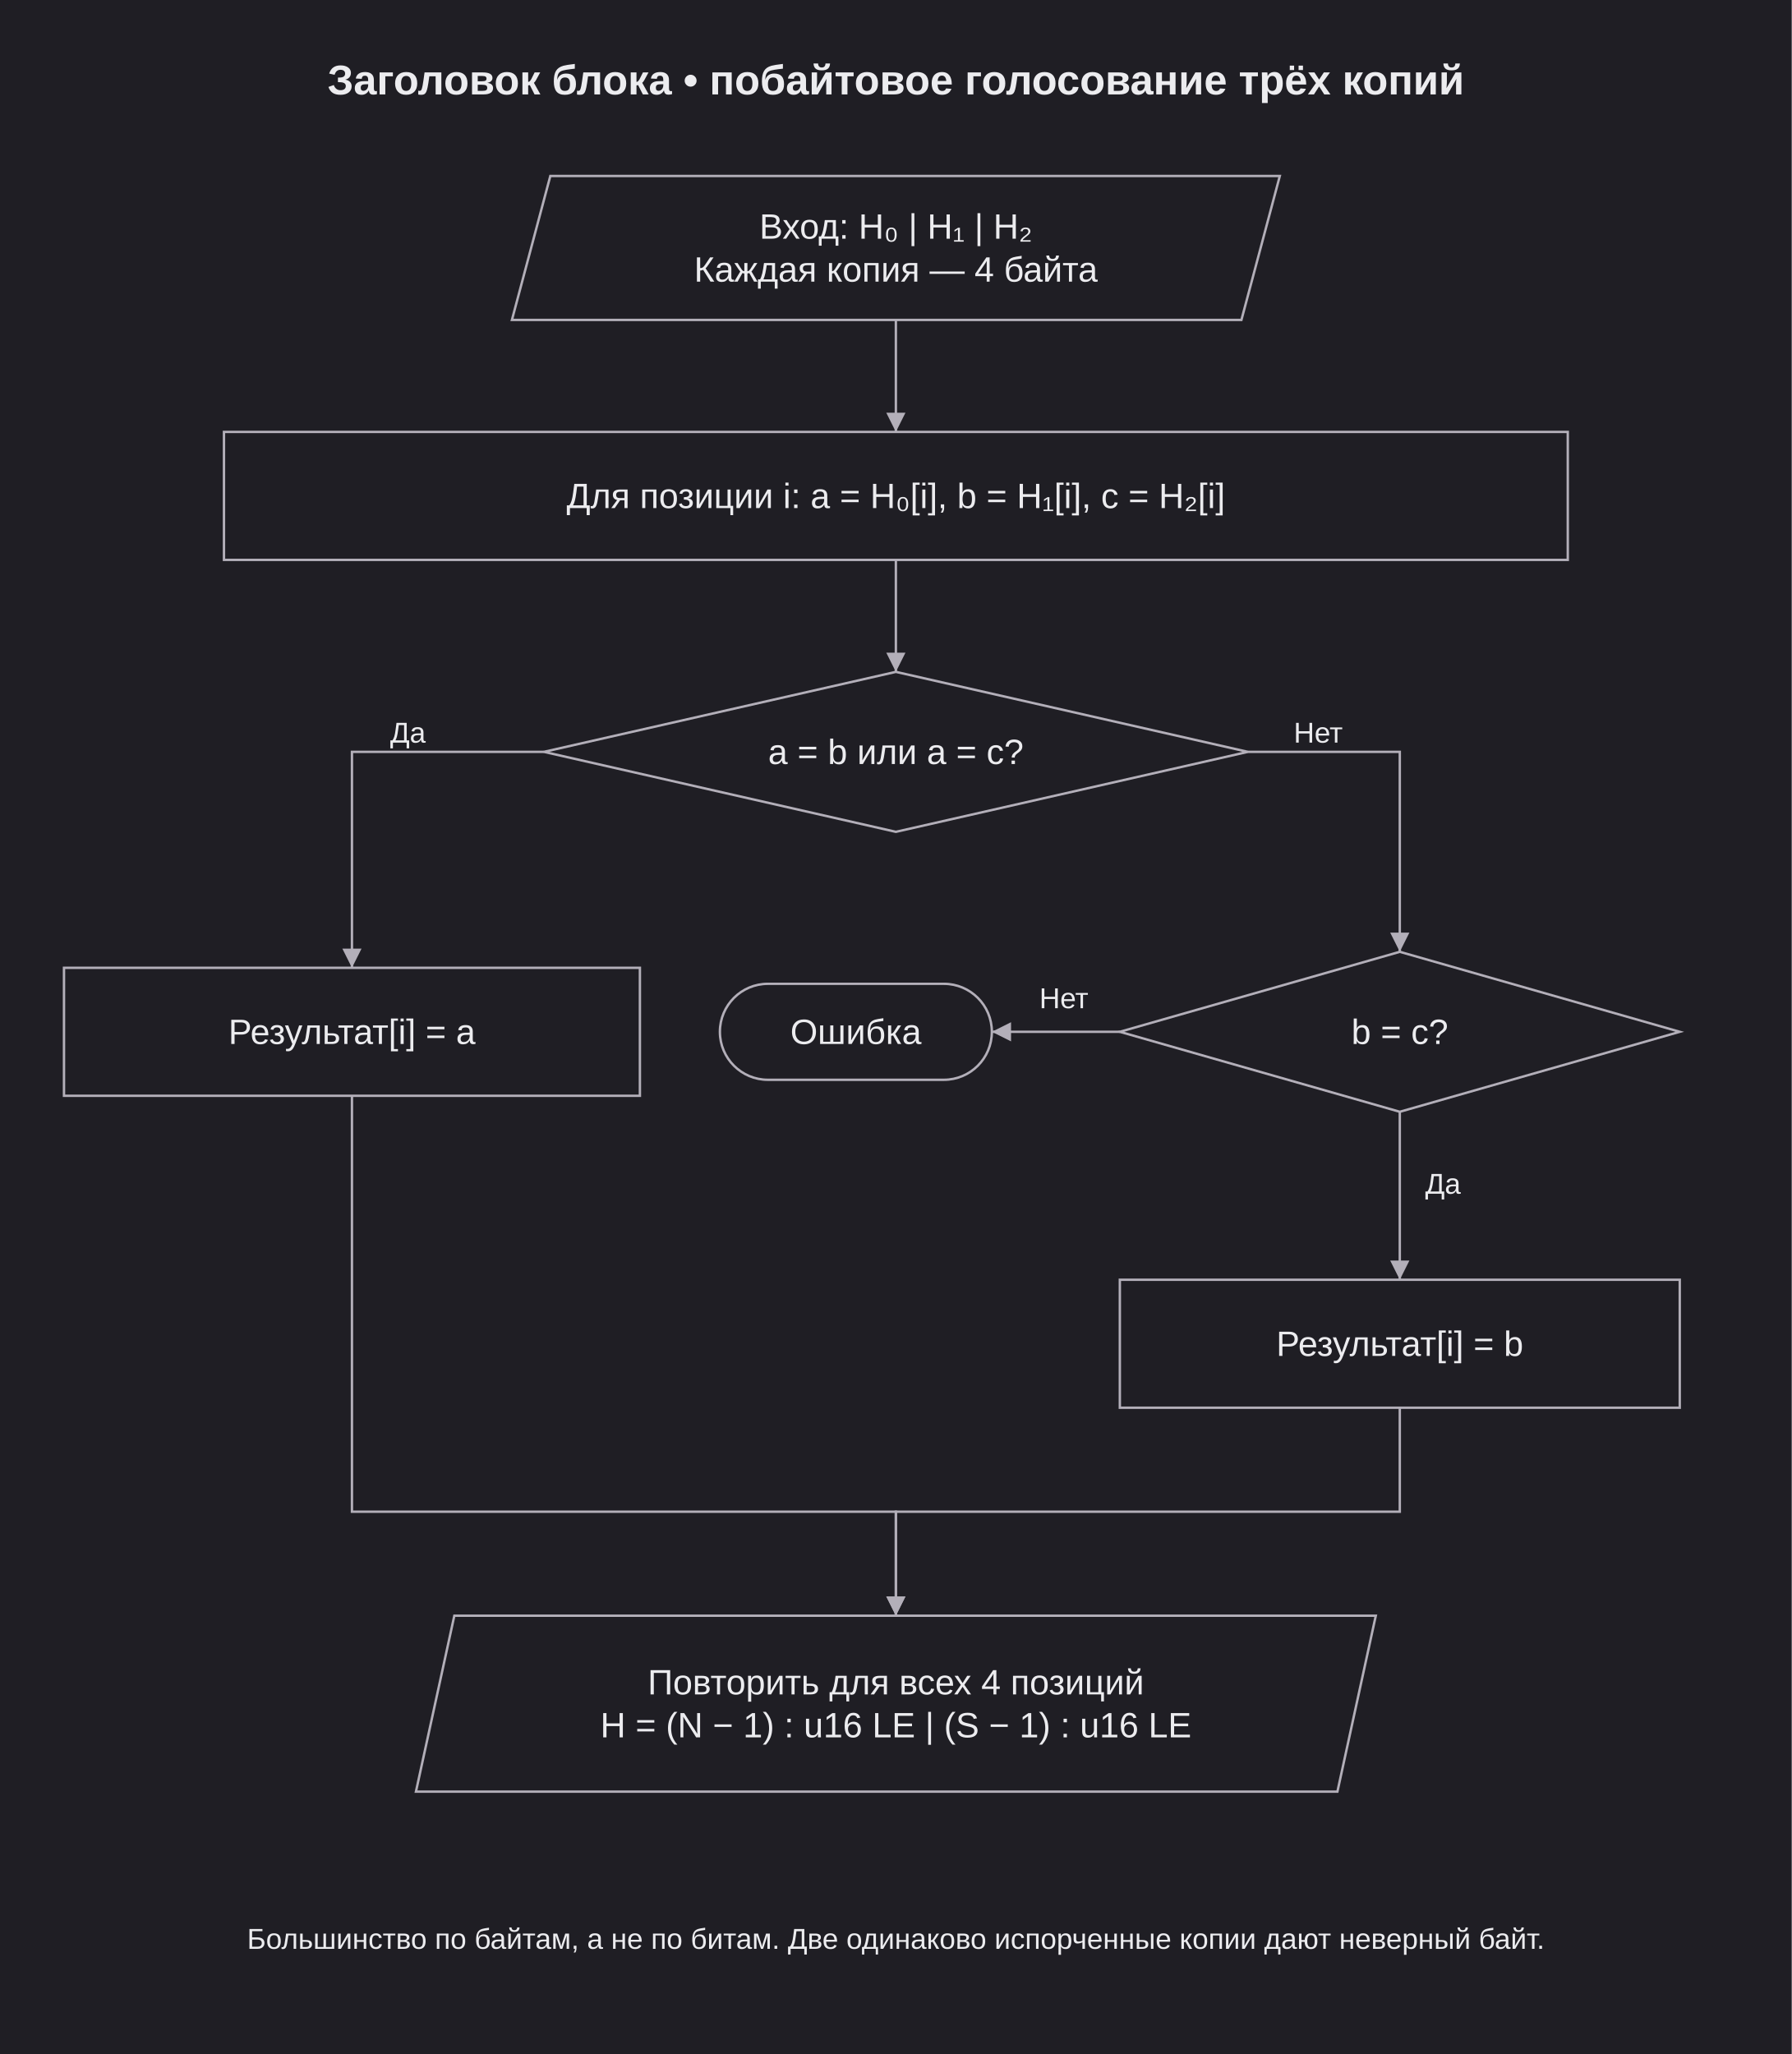
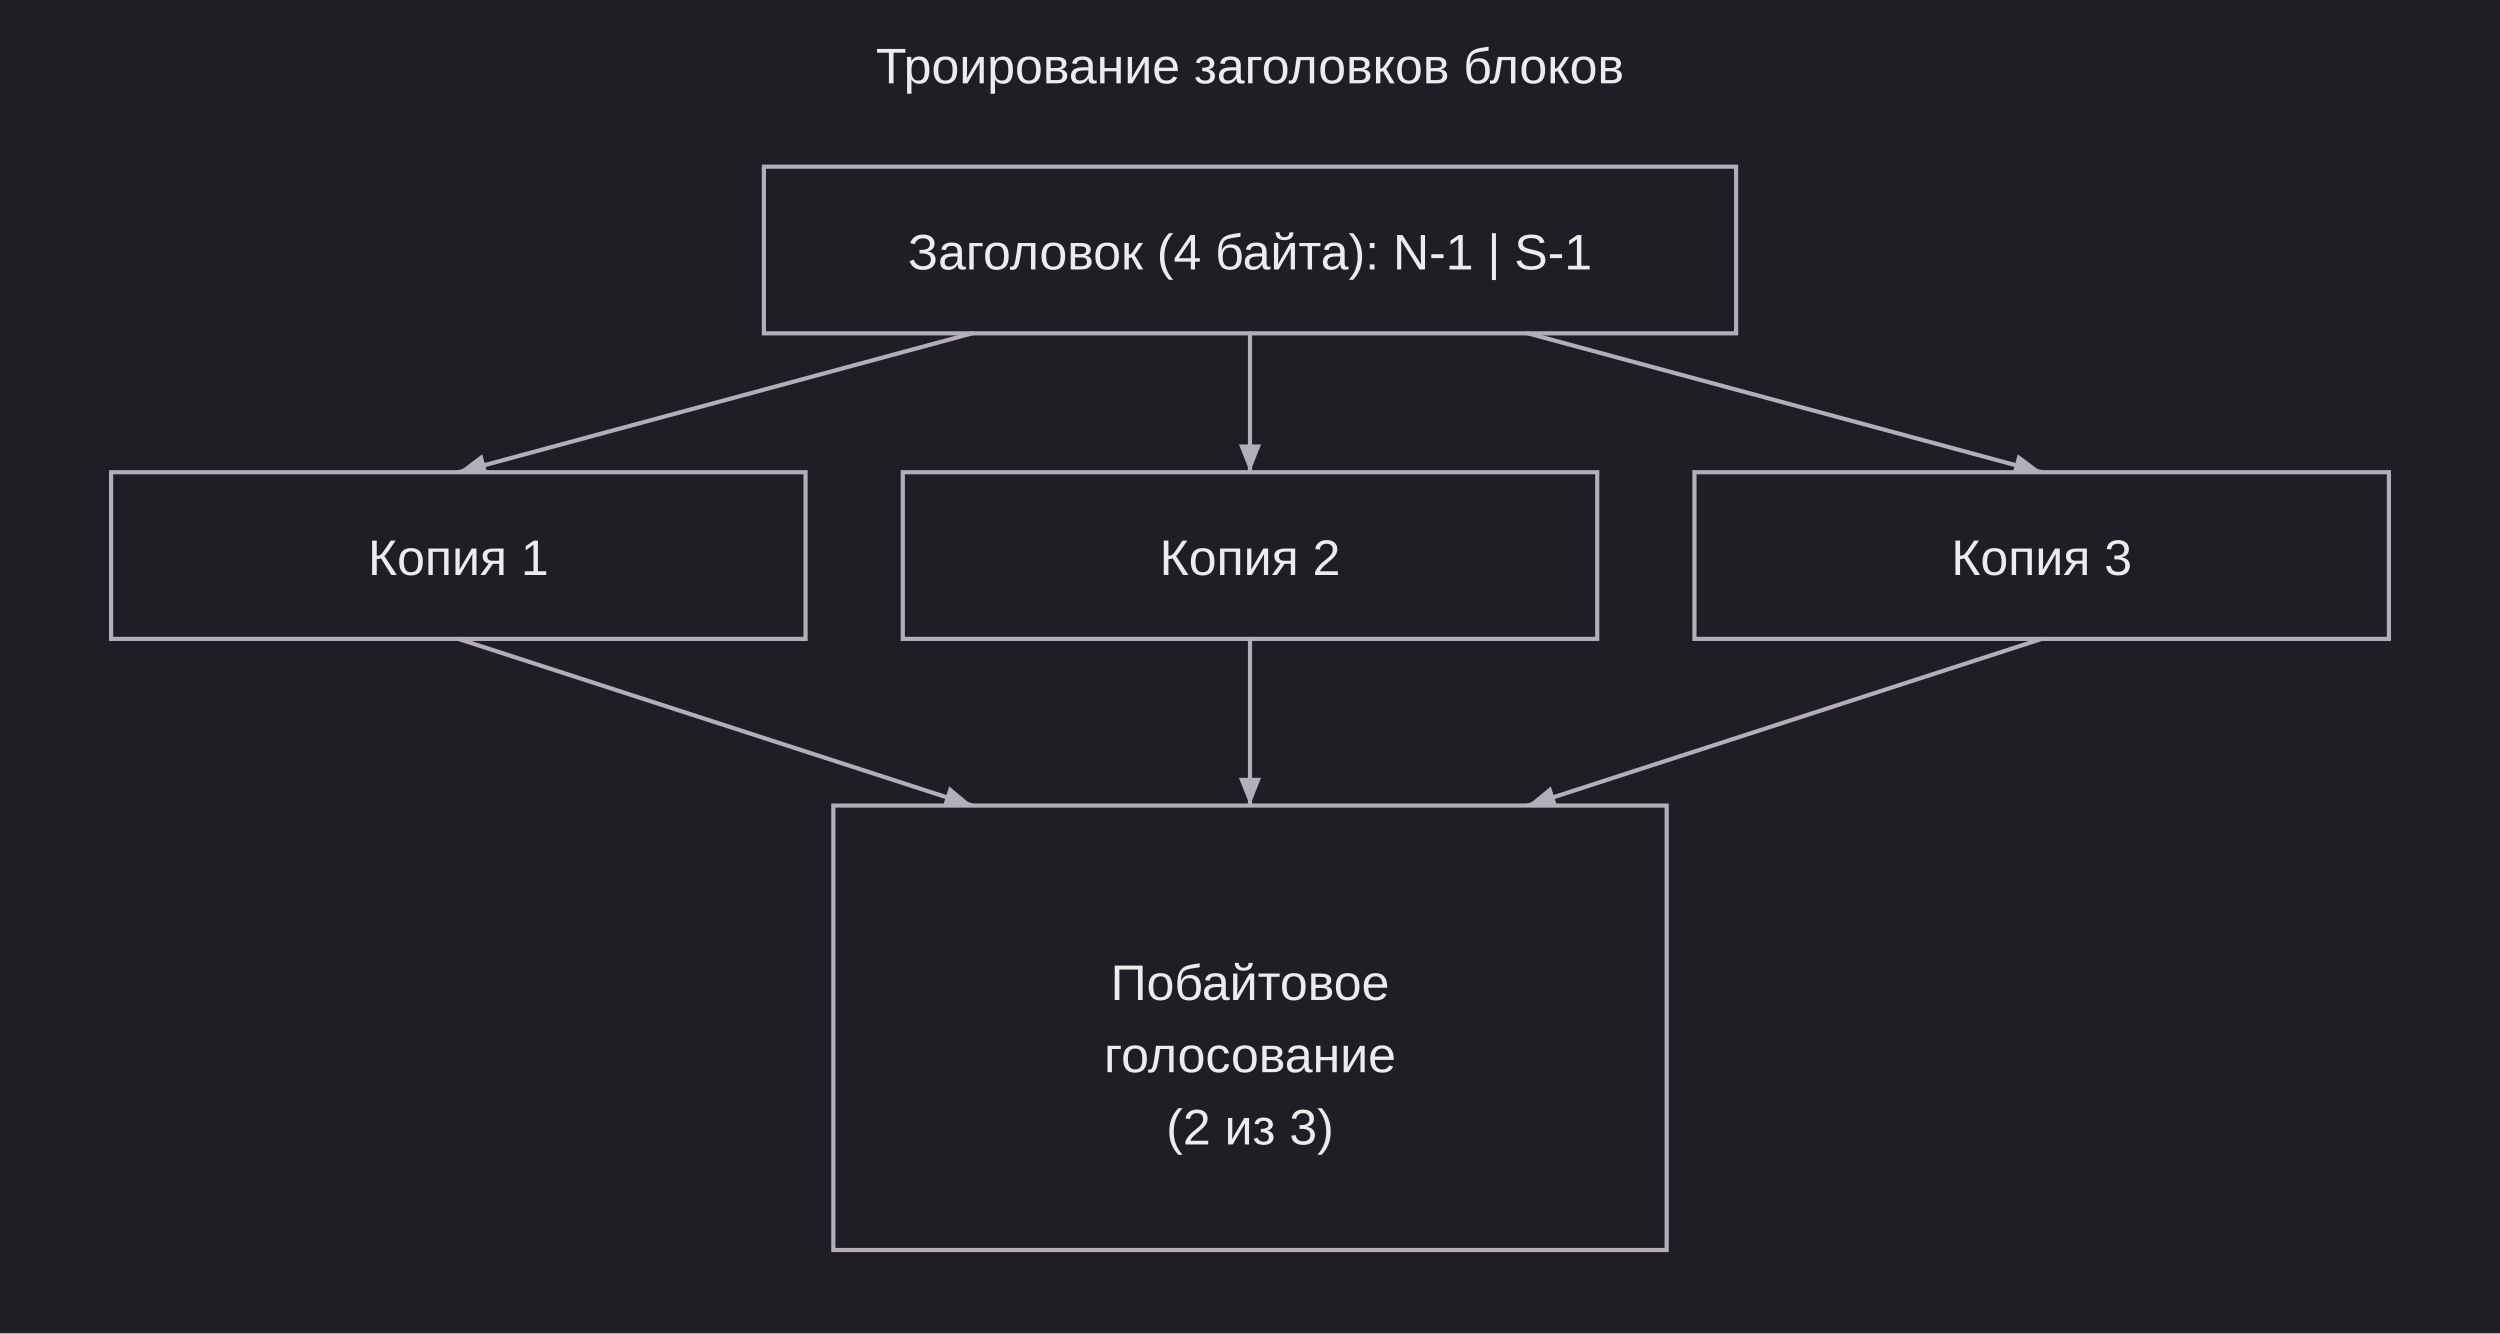
- <svg xmlns="http://www.w3.org/2000/svg" width="1120" height="1284" viewBox="0 0 1120 1284" role="img">
+ <svg xmlns="http://www.w3.org/2000/svg" width="900" height="480" viewBox="0 0 900 480">
  <defs>
-     <marker id="arrow" viewBox="0 0 10 10" refX="10" refY="5" markerWidth="8" markerHeight="8" orient="auto-start-reverse">
-       <path d="M 0 0 L 10 5 L 0 10 Z" fill="#b3afb9" />
+     <marker id="arrow" viewBox="0 0 10 10" refX="10" refY="5" markerWidth="10" markerHeight="10" markerUnits="userSpaceOnUse" orient="auto">
+       <path d="M 0 1 L 10 5 L 0 9 Z" fill="#b3afb9" />
    </marker>
  </defs>
-   <rect width="100%" height="100%" fill="#1f1e24" />
-   <path d="M560 200 L560 270" fill="none" stroke="#b3afb9" stroke-width="1.5" marker-end="url(#arrow)" />
-   <path d="M560 350 L560 420" fill="none" stroke="#b3afb9" stroke-width="1.5" marker-end="url(#arrow)" />
-   <path d="M340 470 L220 470 L220 605" fill="none" stroke="#b3afb9" stroke-width="1.5" marker-end="url(#arrow)" />
-   <path d="M780 470 L875 470 L875 595" fill="none" stroke="#b3afb9" stroke-width="1.5" marker-end="url(#arrow)" />
-   <path d="M875 695 L875 800" fill="none" stroke="#b3afb9" stroke-width="1.5" marker-end="url(#arrow)" />
-   <path d="M700 645 L620 645" fill="none" stroke="#b3afb9" stroke-width="1.5" marker-end="url(#arrow)" />
-   <path d="M220 685 L220 945 L560 945 L560 1010" fill="none" stroke="#b3afb9" stroke-width="1.5" marker-end="url(#arrow)" />
-   <path d="M875 880 L875 945 L560 945 L560 1010" fill="none" stroke="#b3afb9" stroke-width="1.5" marker-end="url(#arrow)" />
-   <text x="560" y="50" text-anchor="middle" dominant-baseline="central" font-family="Arial, sans-serif" font-size="26" fill="#ececef" font-weight="700">Заголовок блока • побайтовое голосование трёх копий</text>
-   <path d="M 344 110 H 800 L 776 200 H 320 Z" fill="#1f1e24" stroke="#b3afb9" stroke-width="1.5" />
-   <text x="560" y="141.58" text-anchor="middle" dominant-baseline="central" font-family="Arial, sans-serif" font-size="22" fill="#ececef">Вход: H₀ | H₁ | H₂</text>
-   <text x="560" y="168.42" text-anchor="middle" dominant-baseline="central" font-family="Arial, sans-serif" font-size="22" fill="#ececef">Каждая копия — 4 байта</text>
-   <rect x="140" y="270" width="840" height="80" fill="#1f1e24" stroke="#b3afb9" stroke-width="1.5" />
-   <text x="560" y="310" text-anchor="middle" dominant-baseline="central" font-family="Arial, sans-serif" font-size="22" fill="#ececef">Для позиции i: a = H₀[i], b = H₁[i], c = H₂[i]</text>
-   <path d="M 560.0 420 L 780 470.0 L 560.0 520 L 340 470.0 Z" fill="#1f1e24" stroke="#b3afb9" stroke-width="1.5" />
-   <text x="560" y="470" text-anchor="middle" dominant-baseline="central" font-family="Arial, sans-serif" font-size="22" fill="#ececef">a = b или a = c?</text>
-   <rect x="40" y="605" width="360" height="80" fill="#1f1e24" stroke="#b3afb9" stroke-width="1.5" />
-   <text x="220" y="645" text-anchor="middle" dominant-baseline="central" font-family="Arial, sans-serif" font-size="22" fill="#ececef">Результат[i] = a</text>
-   <path d="M 875.0 595 L 1050 645.0 L 875.0 695 L 700 645.0 Z" fill="#1f1e24" stroke="#b3afb9" stroke-width="1.5" />
-   <text x="875" y="645" text-anchor="middle" dominant-baseline="central" font-family="Arial, sans-serif" font-size="22" fill="#ececef">b = c?</text>
-   <rect x="700" y="800" width="350" height="80" fill="#1f1e24" stroke="#b3afb9" stroke-width="1.5" />
-   <text x="875" y="840" text-anchor="middle" dominant-baseline="central" font-family="Arial, sans-serif" font-size="22" fill="#ececef">Результат[i] = b</text>
-   <rect x="450" y="615" width="170" height="60" rx="30.0" fill="#1f1e24" stroke="#b3afb9" stroke-width="1.5" />
-   <text x="535" y="645" text-anchor="middle" dominant-baseline="central" font-family="Arial, sans-serif" font-size="22" fill="#ececef">Ошибка</text>
-   <text x="255" y="458" text-anchor="middle" dominant-baseline="central" font-family="Arial, sans-serif" font-size="18" fill="#ececef">Да</text>
-   <text x="824" y="458" text-anchor="middle" dominant-baseline="central" font-family="Arial, sans-serif" font-size="18" fill="#ececef">Нет</text>
-   <text x="902" y="740" text-anchor="middle" dominant-baseline="central" font-family="Arial, sans-serif" font-size="18" fill="#ececef">Да</text>
-   <text x="665" y="624" text-anchor="middle" dominant-baseline="central" font-family="Arial, sans-serif" font-size="18" fill="#ececef">Нет</text>
-   <path d="M 284 1010 H 860 L 836 1120 H 260 Z" fill="#1f1e24" stroke="#b3afb9" stroke-width="1.5" />
-   <text x="560" y="1051.58" text-anchor="middle" dominant-baseline="central" font-family="Arial, sans-serif" font-size="22" fill="#ececef">Повторить для всех 4 позиций</text>
-   <text x="560" y="1078.42" text-anchor="middle" dominant-baseline="central" font-family="Arial, sans-serif" font-size="22" fill="#ececef">H = (N − 1) : u16 LE | (S − 1) : u16 LE</text>
-   <text x="560" y="1212" text-anchor="middle" dominant-baseline="central" font-family="Arial, sans-serif" font-size="18" fill="#ececef">Большинство по байтам, а не по битам. Две одинаково испорченные копии дают неверный байт.</text>
+   <rect x="0" y="0" width="900" height="480" fill="#1f1e24" />
+   <g id="drawing">
+     <text x="450" y="30" text-anchor="middle" font-family="Arial" font-size="18px" fill="#ececef">Троирование заголовков блоков</text>
+     <rect x="275" y="60" width="350" height="60" fill="#1f1e24" stroke="#b3afb9" stroke-width="1.5" />
+     <text x="450" y="97" text-anchor="middle" font-family="Arial" font-size="18px" fill="#ececef">Заголовок (4 байта): N-1 | S-1</text>
+     <path d="M 350 120 L 165 170" fill="none" stroke="#b3afb9" stroke-width="1.5" stroke-linecap="round" marker-end="url(#arrow)" />
+     <path d="M 450 120 L 450 170" fill="none" stroke="#b3afb9" stroke-width="1.5" stroke-linecap="round" marker-end="url(#arrow)" />
+     <path d="M 550 120 L 735 170" fill="none" stroke="#b3afb9" stroke-width="1.5" stroke-linecap="round" marker-end="url(#arrow)" />
+     <rect x="40" y="170" width="250" height="60" fill="#1f1e24" stroke="#b3afb9" stroke-width="1.5" />
+     <text x="165" y="207" text-anchor="middle" font-family="Arial" font-size="18px" fill="#ececef">Копия 1</text>
+     <rect x="325" y="170" width="250" height="60" fill="#1f1e24" stroke="#b3afb9" stroke-width="1.5" />
+     <text x="450" y="207" text-anchor="middle" font-family="Arial" font-size="18px" fill="#ececef">Копия 2</text>
+     <rect x="610" y="170" width="250" height="60" fill="#1f1e24" stroke="#b3afb9" stroke-width="1.5" />
+     <text x="735" y="207" text-anchor="middle" font-family="Arial" font-size="18px" fill="#ececef">Копия 3</text>
+     <path d="M 165 230 L 350 290" fill="none" stroke="#b3afb9" stroke-width="1.5" stroke-linecap="round" marker-end="url(#arrow)" />
+     <path d="M 450 230 L 450 290" fill="none" stroke="#b3afb9" stroke-width="1.5" stroke-linecap="round" marker-end="url(#arrow)" />
+     <path d="M 735 230 L 550 290" fill="none" stroke="#b3afb9" stroke-width="1.5" stroke-linecap="round" marker-end="url(#arrow)" />
+     <rect x="300" y="290" width="300" height="160" fill="#1f1e24" stroke="#b3afb9" stroke-width="1.5" />
+     <text x="450" y="360" text-anchor="middle" font-family="Arial" font-size="18px" fill="#ececef">Побайтовое</text>
+     <text x="450" y="386" text-anchor="middle" font-family="Arial" font-size="18px" fill="#ececef">голосование</text>
+     <text x="450" y="412" text-anchor="middle" font-family="Arial" font-size="18px" fill="#ececef">(2 из 3)</text>
+   </g>
</svg>
